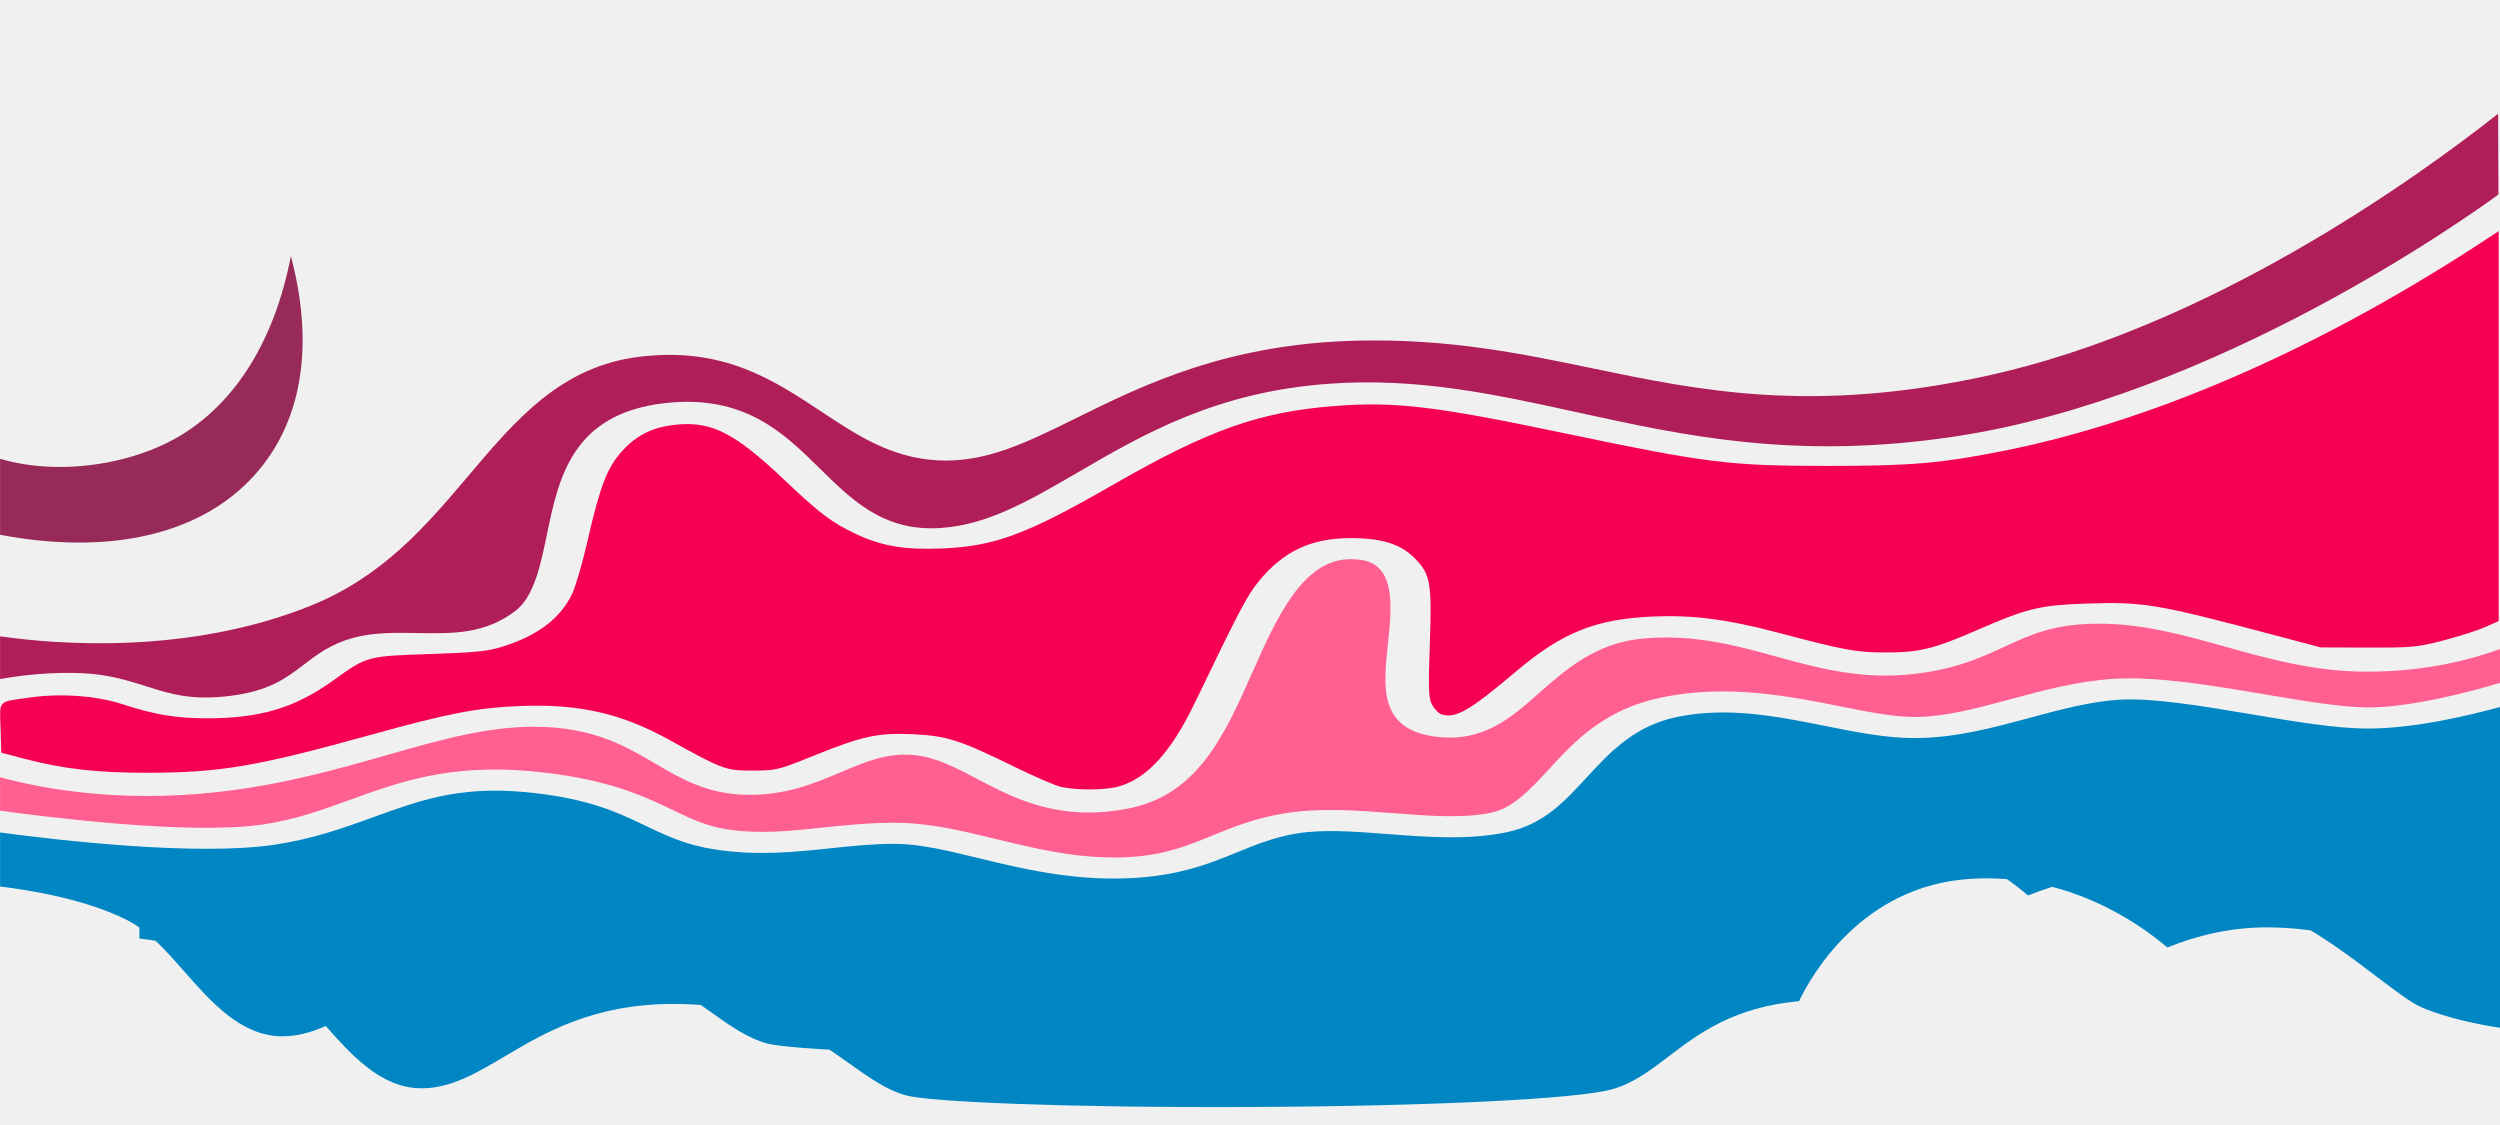
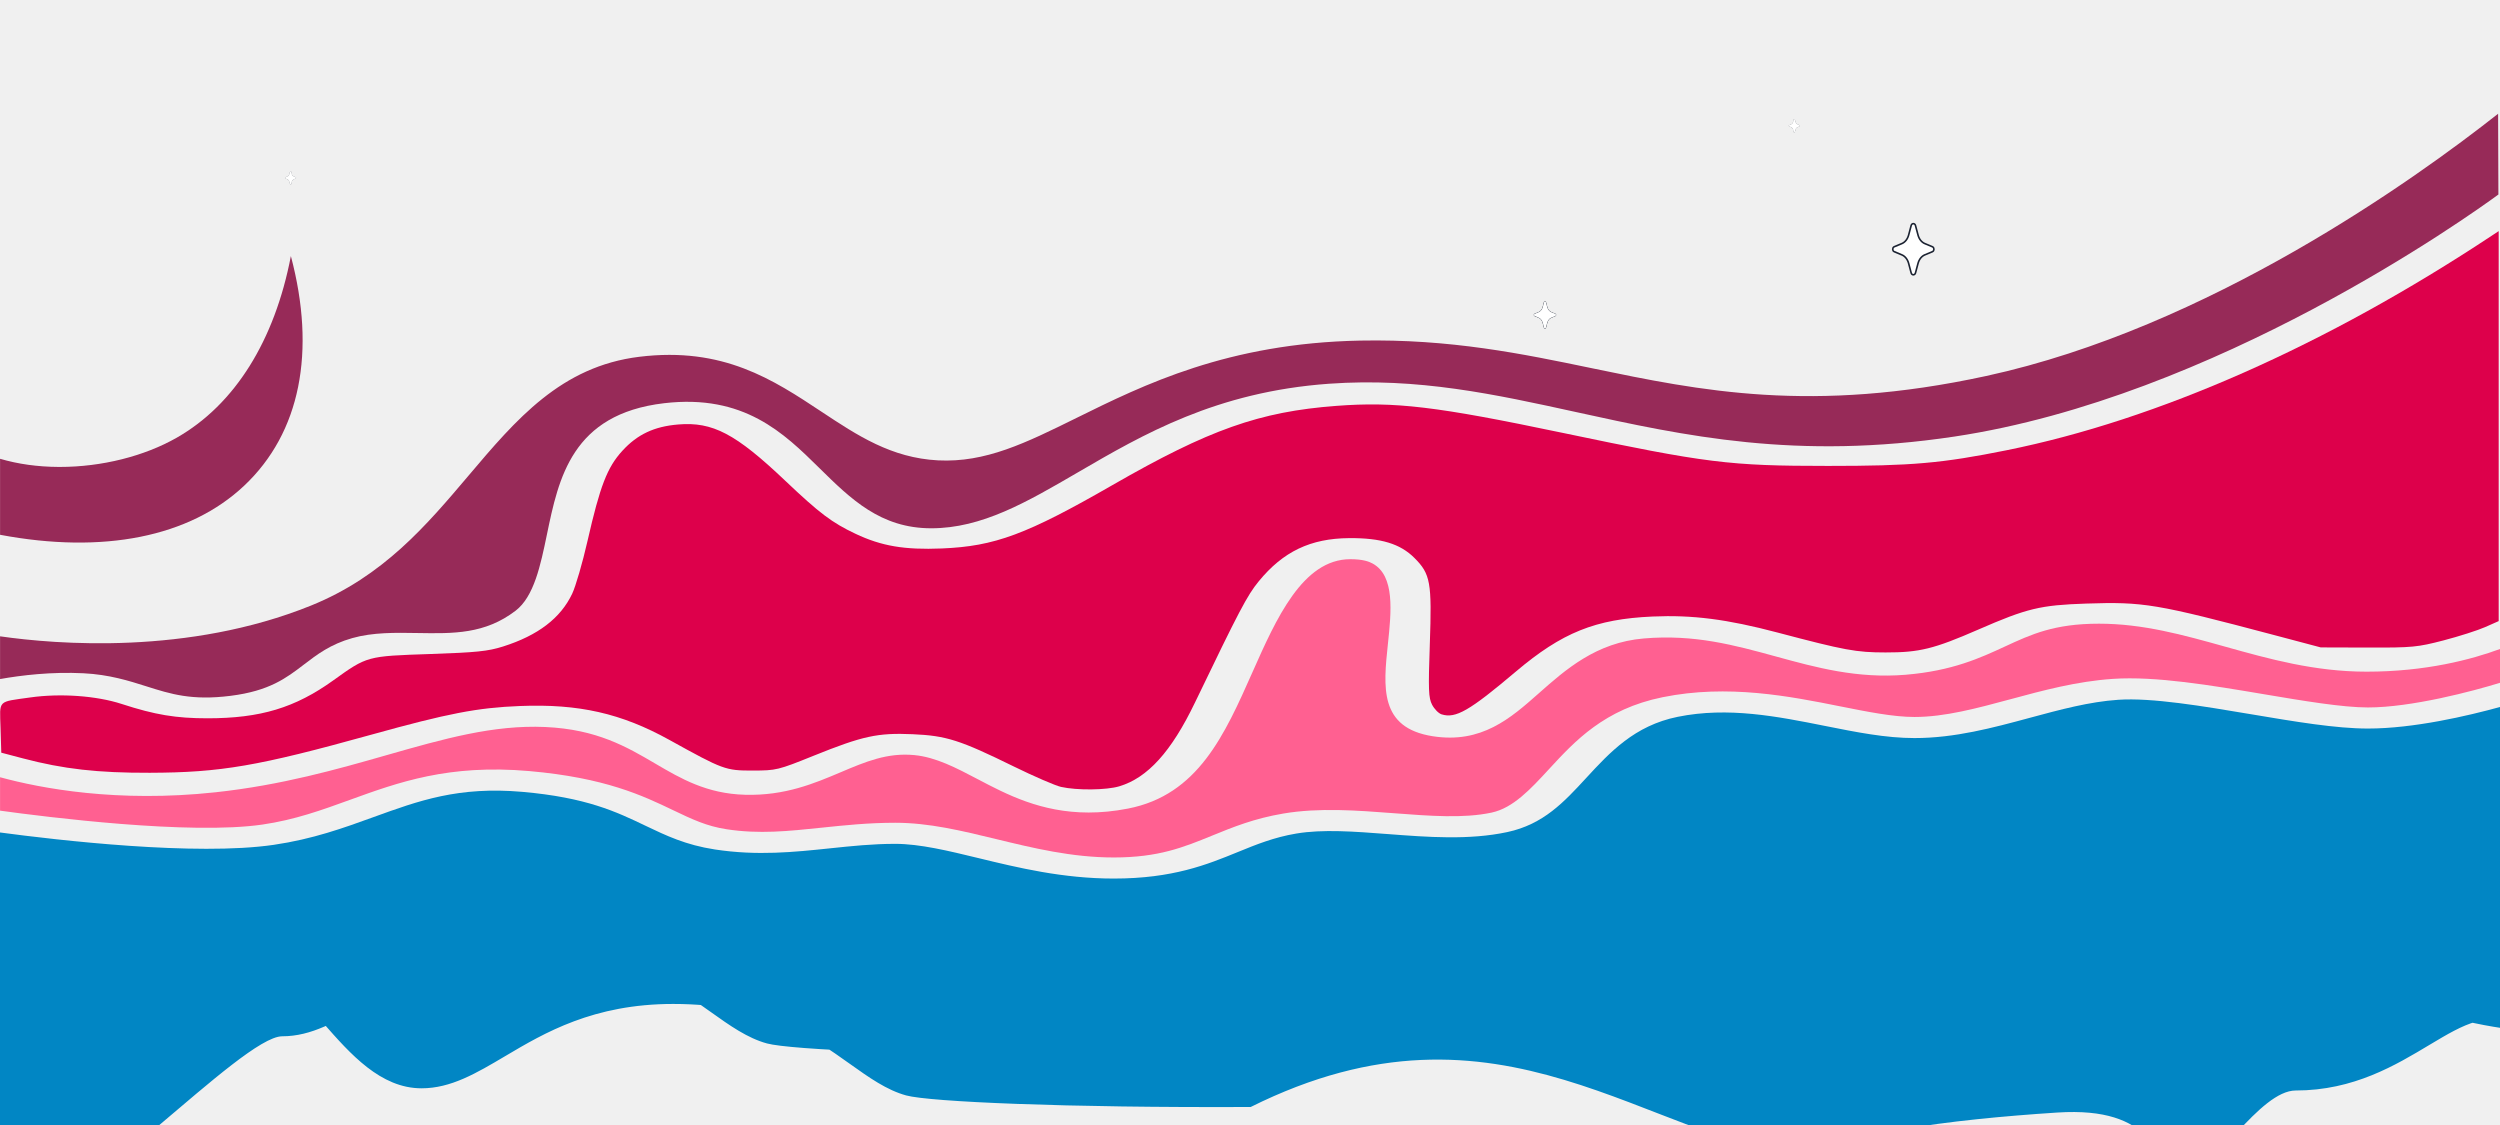
<svg xmlns="http://www.w3.org/2000/svg" version="1.1" id="Layer_1" x="0px" y="0px" viewBox="0 0 1600 720" enable-background="new 0 0 1600 720" xml:space="preserve">
  <defs id="defs1" />
  <g id="g1" transform="matrix(3.275947,0,0,1.686832,0.04046365,72.79539)" style="display:inline;fill:#ffb196;fill-opacity:1">
    <g id="g11" style="fill:#ffb196;fill-opacity:1">
      <path d="m 51.274,269.687 c 6.335,-1.801 11.545,-5.472 17.061,-9.357 9.492,-6.687 19.306,-13.598 35.014,-10.938 14.891,2.525 22.244,9.361 28.152,14.854 3.649,3.392 6.531,6.071 10.441,7.229 6.37,1.888 12.021,0.734 18.563,-0.6 4.501,-0.917 9.154,-1.866 14.389,-1.866 6.569,0 12.948,3.008 19.701,6.192 7.272,3.43 14.793,6.977 22.993,6.977 8.747,0 13.6,-3.848 19.219,-8.303 4.027,-3.192 8.19,-6.493 13.917,-8.37 6.982,-2.289 14.396,-1.184 21.564,-0.119 7.03,1.045 13.669,2.034 19.11,-0.235 4.215,-1.757 7.608,-8.906 11.201,-16.476 5.075,-10.691 10.827,-22.811 22.199,-27.299 12.772,-5.042 24.903,-0.336 34.65,3.446 5.37,2.084 10.443,4.052 14.558,4.052 5.918,0 12.17,-3.28 18.789,-6.753 6.354,-3.334 12.922,-6.78 19.982,-7.703 8.374,-1.097 19.16,2.438 29.596,5.854 7.496,2.454 15.248,4.991 20.224,4.991 8.488,0 20.457,-6.145 25.851,-9.386 l -0.025,-12.817 c -5.586,4.013 -14.517,8.623 -26.088,8.623 -10.157,0 -19.022,-4.814 -27.596,-9.471 -8.271,-4.492 -16.084,-8.735 -24.692,-8.735 -8.728,0 -13.199,4.018 -18.377,8.67 -4.818,4.329 -10.279,9.236 -19.397,10.707 -9.458,1.521 -17.485,-2.749 -25.248,-6.885 -8.229,-4.383 -16.006,-8.522 -25.914,-6.884 -9.284,1.534 -15.246,11.777 -20.506,20.815 -5.493,9.439 -11.177,19.197 -20.741,16.27 -10.461,-3.205 -9.618,-18.678 -8.727,-35.06 0.659,-12.101 1.406,-25.815 -2.998,-30.466 -0.664,-0.702 -1.838,-1.635 -4.348,-1.635 -9.319,0 -14.509,22.706 -19.087,42.739 -5.487,24.009 -10.67,46.687 -24.329,51.873 -2.754,1.046 -5.315,1.501 -7.705,1.501 -9.29,10e-4 -16.014,-6.87 -21.644,-12.622 -4.213,-4.304 -8.192,-8.369 -12.395,-9.163 -5.286,-0.993 -9.519,2.484 -14.42,6.519 -5.089,4.188 -10.868,8.95 -18.652,8.532 -7.514,-0.389 -12.593,-6.176 -17.505,-11.773 -5.633,-6.419 -11.459,-13.057 -21.525,-13.937 -10.162,-0.881 -19.838,4.475 -31.033,10.687 -9.611,5.333 -20.507,11.377 -33.424,14.082 -19.15,4.007 -34.057,-1.461 -42.073,-5.714 v 12.679 c 9.018,2.419 37.114,9.302 51.275,5.275 z" id="path1" style="display:inline;fill:#ff6091;fill-opacity:1" />
      <path d="m 40.435,249.616 c 11.732,-2.457 21.62,-7.942 31.182,-13.248 11.827,-6.563 22.993,-12.776 35.611,-11.659 13.265,1.159 20.792,9.736 26.841,16.629 4.166,4.747 7.765,8.847 11.906,9.062 4.697,0.212 8.613,-2.985 13.154,-6.721 5.636,-4.639 12.029,-9.89 20.988,-8.203 6.675,1.261 11.734,6.43 16.627,11.429 7.606,7.771 12.802,12.267 20.792,9.238 9.655,-3.666 14.816,-26.251 19.37,-46.178 5.754,-25.176 11.188,-48.956 26.886,-48.956 4.142,0 7.559,1.391 10.156,4.134 6.771,7.149 5.961,22.021 5.178,36.401 -0.588,10.806 -1.395,25.604 3.082,26.977 3.245,1.001 6.661,-4.359 11.483,-12.646 5.844,-10.041 13.116,-22.536 26.115,-24.684 12.595,-2.078 22.358,3.123 30.979,7.716 7.197,3.834 13.412,7.153 20.214,6.047 6.795,-1.096 10.748,-4.647 15.324,-8.759 5.592,-5.024 11.931,-10.72 23.724,-10.72 10.641,0 19.726,4.934 28.511,9.705 8.05,4.372 15.652,8.501 23.777,8.501 14.121,0 23.705,-8.677 26.068,-11.057 L 488.114,44.2 c -16.491,21.823 -58.844,72.735 -104.012,85.95 -33.656,9.849 -57.873,-0.462 -79.235,-9.559 -15.544,-6.619 -28.966,-12.338 -44.128,-10.229 -19.117,2.659 -32.401,17.686 -44.122,30.942 -10.9,12.331 -21.197,23.978 -34.698,23.978 -14.748,0 -22.3,-14.44 -28.963,-27.181 -7.374,-14.1 -12.495,-22.517 -21.444,-20.473 -12.446,2.835 -14.718,24.12 -16.722,42.9 -1.4,13.122 -2.723,25.516 -7.446,32.513 -8.479,12.558 -18.655,12.221 -26.085,11.975 -3.483,-0.113 -6.488,-0.215 -8.583,0.935 -2.582,1.417 -4.472,4.224 -6.658,7.475 -3.779,5.616 -8.482,12.605 -19.107,15.2 -2.462,0.602 -4.699,0.857 -6.75,0.857 -6.956,0 -11.754,-2.954 -15.789,-5.438 -3.032,-1.868 -5.651,-3.481 -8.833,-3.794 -6.37,-0.619 -12.47,1.497 -15.537,2.81 v 19.368 c 4.647,3.056 19.846,11.5 40.433,7.187 z" id="path2" style="display:none;fill:#ffb196;fill-opacity:1" />
-       <path d="m 35.979,325.395 c 5.219,11.545 11.134,24.629 19.146,24.629 5.73,0 10.66,-5.671 16.367,-12.236 7.657,-8.809 17.187,-19.771 32.797,-19.771 18.084,0 27.214,12.631 34.549,22.779 3.692,5.108 7.181,9.933 10.984,11.941 4.551,2.402 30.956,4.703 67.286,4.377 35.336,-0.312 63.701,-3.008 70.583,-6.708 4.147,-2.231 7.546,-7.256 11.143,-12.575 5.682,-8.404 12.599,-18.62 25.396,-20.867 2.505,-10.123 12.372,-43.741 33.414,-46.398 19.092,-2.408 33.117,16.997 38.554,26.039 5.875,-4.646 12.372,-7.642 19.374,-7.642 22.729,0 38.466,23.255 48.879,38.643 3.399,5.023 6.61,9.768 8.67,11.469 5.153,4.257 11.541,6.639 15.586,7.824 l -0.238,-121.851 c -6.367,3.407 -16.935,8.215 -25.868,8.215 -6.251,0 -14.247,-2.617 -22.712,-5.388 -9.59,-3.139 -19.507,-6.384 -26.07,-5.525 -5.645,0.738 -11.308,3.71 -17.303,6.855 -7.186,3.771 -14.617,7.669 -22.506,7.669 -5.611,0 -11.363,-2.231 -17.451,-4.594 -9.321,-3.616 -18.958,-7.355 -28.819,-3.463 -8.436,3.33 -13.252,13.476 -17.909,23.288 -4.27,8.995 -8.303,17.492 -15.351,20.43 -7.499,3.124 -15.564,1.925 -23.365,0.764 -6.538,-0.972 -12.713,-1.892 -17.896,-0.192 -4.368,1.432 -7.803,4.154 -11.438,7.037 -5.933,4.703 -12.655,10.034 -24.189,10.034 -9.992,0 -18.712,-4.112 -26.405,-7.74 -5.92,-2.792 -11.511,-5.429 -16.289,-5.429 -4.427,0 -8.489,0.828 -12.791,1.705 -6.954,1.418 -14.146,2.886 -22.433,0.433 -5.71,-1.691 -9.551,-5.262 -13.617,-9.041 -5.659,-5.262 -11.511,-10.701 -24.043,-12.827 -12.453,-2.108 -20.154,3.312 -29.068,9.592 -5.819,4.1 -11.837,8.339 -19.48,10.513 -15.206,4.324 -42.189,-1.76 -53.462,-4.688 v 20.499 c 5.528,1.287 16.568,4.698 24.711,12.629 4.318,4.206 7.691,11.67 11.264,19.571 z m 27.216,19.735 c 5.219,11.545 11.134,24.629 19.146,24.629 5.73,0 10.66,-5.671 16.367,-12.236 7.657,-8.809 17.187,-19.771 32.797,-19.771 18.084,0 27.214,12.631 34.549,22.779 3.692,5.108 7.181,9.933 10.984,11.941 4.551,2.402 30.956,4.703 67.286,4.377 35.336,-0.312 63.701,-3.008 70.583,-6.708 4.147,-2.231 7.546,-7.256 11.143,-12.575 5.682,-8.404 12.599,-18.62 25.396,-20.867 2.505,-10.123 12.372,-43.741 33.414,-46.398 19.092,-2.408 33.117,16.997 38.554,26.039 5.875,-4.646 12.372,-7.642 19.374,-7.642 22.729,0 38.466,23.255 48.879,38.643 3.399,5.023 6.61,9.768 8.67,11.469 5.153,4.257 11.541,6.639 15.586,7.824 l -0.238,-121.851 c -6.367,3.407 -16.935,8.215 -25.868,8.215 -6.251,0 -14.247,-2.617 -22.712,-5.388 -9.59,-3.139 -19.507,-6.384 -26.07,-5.525 -5.645,0.738 -11.308,3.71 -17.303,6.855 -7.186,3.771 -14.617,7.669 -22.506,7.669 -5.611,0 -11.363,-2.231 -17.451,-4.594 -9.321,-3.616 -18.958,-7.355 -28.819,-3.463 -8.436,3.33 -13.252,13.476 -17.909,23.288 -4.27,8.995 -8.303,17.492 -15.351,20.43 -7.499,3.124 -15.564,1.925 -23.365,0.764 -6.538,-0.972 -12.713,-1.892 -17.896,-0.192 -4.368,1.432 -7.803,4.154 -11.438,7.037 -5.933,4.703 -12.655,10.034 -24.189,10.034 -9.992,0 -18.712,-4.112 -26.405,-7.74 -5.92,-2.792 -11.511,-5.429 -16.289,-5.429 -4.427,0 -8.489,0.828 -12.791,1.705 -6.954,1.418 -14.146,2.886 -22.433,0.433 -5.71,-1.691 -9.551,-5.262 -13.617,-9.041 -5.659,-5.262 -11.511,-10.701 -24.043,-12.827 -12.453,-2.108 -20.154,3.312 -29.068,9.592 -5.819,4.1 -11.837,8.339 -19.48,10.513 -15.206,4.324 -42.189,-1.76 -53.462,-4.688 v 20.499 c 5.528,1.287 16.568,4.698 24.711,12.629 4.318,4.206 7.691,11.67 11.264,19.571 z" id="path3" style="fill:#0186c4;fill-opacity:1" />
-       <path d="m 16.319,212.29 c 5.021,0.493 8.859,2.856 12.246,4.942 4.764,2.935 8.878,5.472 16.445,3.622 7.615,-1.86 10.896,-6.734 14.368,-11.896 2.537,-3.771 5.161,-7.67 9.448,-10.021 4.015,-2.204 8.428,-2.059 12.695,-1.916 7.08,0.23 13.187,0.437 19.189,-8.456 3.611,-5.348 4.888,-17.313 6.122,-28.886 2.288,-21.442 4.882,-45.746 22.899,-49.852 15.605,-3.55 23.418,11.385 30.311,24.565 6.156,11.771 11.971,22.889 21.874,22.889 9.896,0 18.612,-9.859 28.705,-21.276 12.639,-14.297 26.964,-30.501 49.014,-33.567 17.36,-2.413 32.418,4.002 48.364,10.793 21.109,8.99 42.939,18.285 73.854,9.241 50.845,-14.876 100.26,-83.332 106.232,-91.824 L 488.027,0 c -16.216,24.826 -56.623,81.188 -99.998,99.494 -34.094,14.386 -55.919,5.58 -77.026,-2.937 -13.6,-5.487 -27.66,-11.154 -45.278,-10.491 -25.849,0.983 -42.261,16.722 -55.448,29.368 -9.918,9.511 -17.766,17.008 -27.042,16.077 -9.119,-0.927 -15.738,-9.439 -22.746,-18.452 -9.451,-12.156 -19.226,-24.73 -35.578,-20.853 -15.315,3.627 -24.098,23.778 -33.395,45.112 -8.192,18.799 -16.663,38.236 -30.809,49.317 C 36.759,205.396 11.072,201.347 0,198.271 v 16.213 c 4.15,-1.432 10.044,-2.814 16.319,-2.194 z" id="path4" style="display:inline;fill:#af1e59;fill-opacity:1" />
+       <path d="M 8.882,409.224 C 14.101,420.769 47.113,350.024 55.125,350.024 c 5.73,0 10.66,-5.671 16.367,-12.236 7.657,-8.809 17.187,-19.771 32.797,-19.771 18.084,0 27.214,12.631 34.549,22.779 3.692,5.108 7.181,9.933 10.984,11.941 4.551,2.402 30.956,4.703 67.286,4.377 35.336,-0.312 63.701,-3.008 70.583,-6.708 4.147,-2.231 7.546,-7.256 11.143,-12.575 5.682,-8.404 12.599,-18.62 25.396,-20.867 2.505,-10.123 12.372,-43.741 33.414,-46.398 19.092,-2.408 33.117,16.997 38.554,26.039 5.875,-4.646 12.372,-7.642 19.374,-7.642 22.729,0 38.466,23.255 48.879,38.643 3.399,5.023 6.61,9.768 8.67,11.469 5.153,4.257 11.541,6.639 15.586,7.824 l -0.238,-121.851 c -6.367,3.407 -16.935,8.215 -25.868,8.215 -6.251,0 -14.247,-2.617 -22.712,-5.388 -9.59,-3.139 -19.507,-6.384 -26.07,-5.525 -5.645,0.738 -11.308,3.71 -17.303,6.855 -7.186,3.771 -14.617,7.669 -22.506,7.669 -5.611,0 -11.363,-2.231 -17.451,-4.594 -9.321,-3.616 -18.958,-7.355 -28.819,-3.463 -8.436,3.33 -13.252,13.476 -17.909,23.288 -4.27,8.995 -8.303,17.492 -15.351,20.43 -7.499,3.124 -15.564,1.925 -23.365,0.764 -6.538,-0.972 -12.713,-1.892 -17.896,-0.192 -4.368,1.432 -7.803,4.154 -11.438,7.037 -5.933,4.703 -12.655,10.034 -24.189,10.034 -9.992,0 -18.712,-4.112 -26.405,-7.74 -5.92,-2.792 -11.511,-5.429 -16.289,-5.429 -4.427,0 -8.489,0.828 -12.791,1.705 -6.954,1.418 -14.146,2.886 -22.433,0.433 -5.71,-1.691 -9.551,-5.262 -13.617,-9.041 -5.659,-5.262 -11.511,-10.701 -24.043,-12.827 -12.453,-2.108 -20.154,3.312 -29.068,9.592 -5.819,4.1 -11.837,8.339 -19.48,10.513 -15.206,4.324 -42.189,-1.76 -53.462,-4.688 l -7.174,22.004 c 5.528,1.287 -10.866,70.484 -2.723,78.415 4.318,4.206 15.202,28.209 18.775,36.11 z M 63.195,345.13 c 5.219,11.545 11.134,24.629 19.146,24.629 5.73,0 10.66,-5.671 16.367,-12.236 7.657,-8.809 17.187,-19.771 32.797,-19.771 18.084,0 27.214,12.631 34.549,22.779 3.692,5.108 7.181,9.933 10.984,11.941 4.551,2.402 30.956,4.703 67.286,4.377 49.086,-47.492 77.242,13.283 111.24,20.402 2.505,-10.123 25.275,-15.639 46.317,-18.296 19.092,-2.408 19.226,17.539 24.663,26.581 5.875,-4.646 14.944,-34.945 21.946,-34.945 22.729,0 32.764,-38.639 43.177,-23.251 3.399,5.023 6.61,9.768 8.67,11.469 5.153,4.257 11.541,6.639 15.586,7.824 l -0.238,-121.851 c -6.367,3.407 -16.935,8.215 -25.868,8.215 -6.251,0 -14.247,-2.617 -22.712,-5.388 -9.59,-3.139 -19.507,-6.384 -26.07,-5.525 -5.645,0.738 -11.308,3.71 -17.303,6.855 -7.186,3.771 -14.617,7.669 -22.506,7.669 -5.611,0 -11.363,-2.231 -17.451,-4.594 -9.321,-3.616 -18.958,-7.355 -28.819,-3.463 -8.436,3.33 -13.252,13.476 -17.909,23.288 -4.27,8.995 -8.303,17.492 -15.351,20.43 -7.499,3.124 -15.564,1.925 -23.365,0.764 -6.538,-0.972 -12.713,-1.892 -17.896,-0.192 -4.368,1.432 -7.803,4.154 -11.438,7.037 -5.933,4.703 -12.655,10.034 -24.189,10.034 -9.992,0 -18.712,-4.112 -26.405,-7.74 -5.92,-2.792 -11.511,-5.429 -16.289,-5.429 -4.427,0 -8.489,0.828 -12.791,1.705 -6.954,1.418 -14.146,2.886 -22.433,0.433 -5.71,-1.691 -9.551,-5.262 -13.617,-9.041 -5.659,-5.262 -11.511,-10.701 -24.043,-12.827 -12.453,-2.108 -20.154,3.312 -29.068,9.592 -5.819,4.1 -11.837,8.339 -19.48,10.513 -15.206,4.324 -42.189,-1.76 -53.462,-4.688 l 6.015,13.435 c 5.528,1.287 10.553,11.762 18.696,19.693 4.318,4.206 7.691,11.67 11.264,19.571 z" id="path3" style="fill:#0186c4;fill-opacity:1" />
+       <path d="m 16.319,212.29 c 5.021,0.493 8.859,2.856 12.246,4.942 4.764,2.935 8.878,5.472 16.445,3.622 7.615,-1.86 10.896,-6.734 14.368,-11.896 2.537,-3.771 5.161,-7.67 9.448,-10.021 4.015,-2.204 8.428,-2.059 12.695,-1.916 7.08,0.23 13.187,0.437 19.189,-8.456 3.611,-5.348 4.888,-17.313 6.122,-28.886 2.288,-21.442 4.882,-45.746 22.899,-49.852 15.605,-3.55 23.418,11.385 30.311,24.565 6.156,11.771 11.971,22.889 21.874,22.889 9.896,0 18.612,-9.859 28.705,-21.276 12.639,-14.297 26.964,-30.501 49.014,-33.567 17.36,-2.413 32.418,4.002 48.364,10.793 21.109,8.99 42.939,18.285 73.854,9.241 50.845,-14.876 100.26,-83.332 106.232,-91.824 L 488.027,0 c -16.216,24.826 -56.623,81.188 -99.998,99.494 -34.094,14.386 -55.919,5.58 -77.026,-2.937 -13.6,-5.487 -27.66,-11.154 -45.278,-10.491 -25.849,0.983 -42.261,16.722 -55.448,29.368 -9.918,9.511 -17.766,17.008 -27.042,16.077 -9.119,-0.927 -15.738,-9.439 -22.746,-18.452 -9.451,-12.156 -19.226,-24.73 -35.578,-20.853 -15.315,3.627 -24.098,23.778 -33.395,45.112 -8.192,18.799 -16.663,38.236 -30.809,49.317 C 36.759,205.396 11.072,201.347 0,198.271 v 16.213 c 4.15,-1.432 10.044,-2.814 16.319,-2.194 z" id="path4" style="display:inline;fill:#972a58;fill-opacity:1" />
      <path d="M 47.678,141.146 C 58.684,121.025 61.77,90.23 56.813,53.993 53.665,85.934 45.917,110.27 34.527,122.9 c -6.374,7.067 -14.691,11.105 -22.854,11.105 -0.077,0 -0.152,0 -0.229,-0.001 C 7.358,133.967 3.5,132.916 0,130.916 v 28.832 c 20.177,7.384 37.039,0.844 47.678,-18.602 z" id="path5" style="display:inline;fill:#972a58;fill-opacity:1" />
    </g>
    <path d="m 3.41,419.389 c -0.025,-0.315 -0.09,-0.515 -0.245,-0.72 -0.28,-0.37 -0.73,-0.575 -1.275,-0.575 -1.03,0 -1.67,0.735 -1.67,1.915 0,1.175 0.635,1.905 1.65,1.905 0.91,0 1.51,-0.525 1.555,-1.36 h -0.73 c -0.05,0.465 -0.34,0.73 -0.805,0.73 -0.58,0 -0.92,-0.47 -0.92,-1.265 0,-0.805 0.355,-1.285 0.945,-1.285 0.435,0 0.68,0.21 0.78,0.655 z m 0.515,-0.29 v 2.7 h 0.7 v -1.435 c 0,-0.41 0.205,-0.615 0.615,-0.615 0.075,0 0.125,0.005 0.22,0.02 v -0.71 c -0.04,-0.005 -0.055,-0.005 -0.085,-0.005 -0.32,0 -0.595,0.21 -0.75,0.575 v -0.53 z m 4.27,1.57 c 0.005,-0.06 0.005,-0.085 0.005,-0.12 0,-0.27 -0.04,-0.52 -0.105,-0.71 -0.18,-0.49 -0.615,-0.785 -1.16,-0.785 -0.775,0 -1.25,0.56 -1.25,1.465 0,0.865 0.47,1.395 1.235,1.395 0.605,0 1.095,-0.34 1.25,-0.875 h -0.69 c -0.085,0.215 -0.28,0.34 -0.535,0.34 -0.2,0 -0.36,-0.085 -0.46,-0.235 -0.065,-0.1 -0.09,-0.22 -0.1,-0.475 z m -1.8,-0.465 c 0.045,-0.415 0.22,-0.615 0.53,-0.615 0.32,0 0.51,0.215 0.545,0.615 z m 4.605,1.51 c -0.12,-0.115 -0.16,-0.195 -0.16,-0.33 v -1.5 c 0,-0.55 -0.375,-0.83 -1.105,-0.83 -0.73,0 -1.11,0.31 -1.155,0.935 h 0.675 c 0.035,-0.28 0.15,-0.37 0.495,-0.37 0.27,0 0.405,0.09 0.405,0.27 0,0.09 -0.045,0.165 -0.12,0.21 -0.095,0.05 -0.095,0.05 -0.44,0.105 l -0.28,0.05 c -0.535,0.09 -0.795,0.365 -0.795,0.85 0,0.485 0.325,0.81 0.82,0.81 0.3,0 0.57,-0.125 0.82,-0.385 0,0.14 0.015,0.19 0.08,0.27 h 0.76 z m -0.845,-1 c 0,0.405 -0.2,0.635 -0.555,0.635 -0.235,0 -0.38,-0.125 -0.38,-0.325 0,-0.21 0.11,-0.31 0.4,-0.37 l 0.24,-0.045 c 0.185,-0.035 0.215,-0.045 0.295,-0.085 z m 2.495,-1.56 h -0.39 v -0.725 h -0.7 v 0.725 h -0.345 v 0.465 h 0.345 v 1.66 c 0,0.425 0.225,0.635 0.685,0.635 0.16,0 0.275,-0.015 0.405,-0.055 v -0.49 c -0.07,0.01 -0.105,0.015 -0.16,0.015 -0.185,0 -0.23,-0.055 -0.23,-0.295 v -1.47 h 0.39 z m 2.76,1.515 c 0.005,-0.06 0.005,-0.085 0.005,-0.12 0,-0.27 -0.04,-0.52 -0.105,-0.71 -0.18,-0.49 -0.615,-0.785 -1.16,-0.785 -0.775,0 -1.25,0.56 -1.25,1.465 0,0.865 0.47,1.395 1.235,1.395 0.605,0 1.095,-0.34 1.25,-0.875 h -0.69 c -0.085,0.215 -0.28,0.34 -0.535,0.34 -0.2,0 -0.36,-0.085 -0.46,-0.235 -0.065,-0.1 -0.09,-0.22 -0.1,-0.475 z m -1.8,-0.465 c 0.045,-0.415 0.22,-0.615 0.53,-0.615 0.32,0 0.51,0.215 0.545,0.615 z m 3.985,1.595 h 0.7 v -3.645 h -0.7 v 1.295 c -0.175,-0.27 -0.405,-0.395 -0.745,-0.395 -0.645,0 -1.135,0.62 -1.135,1.435 0,0.365 0.11,0.735 0.29,0.995 0.185,0.265 0.515,0.43 0.845,0.43 0.34,0 0.57,-0.12 0.745,-0.39 z m -0.59,-2.16 c 0.355,0 0.59,0.34 0.59,0.86 0,0.49 -0.24,0.83 -0.59,0.83 -0.35,0 -0.59,-0.345 -0.59,-0.84 0,-0.505 0.24,-0.85 0.59,-0.85 z m 3.305,-1.485 v 3.645 h 0.7 v -0.275 c 0.17,0.265 0.405,0.39 0.745,0.39 0.645,0 1.135,-0.615 1.135,-1.43 0,-0.365 -0.11,-0.735 -0.29,-0.995 -0.185,-0.265 -0.515,-0.435 -0.845,-0.435 -0.34,0 -0.575,0.125 -0.745,0.395 v -1.295 z m 1.29,1.485 c 0.345,0 0.59,0.35 0.59,0.85 0,0.495 -0.24,0.84 -0.59,0.84 -0.355,0 -0.59,-0.335 -0.59,-0.855 0,-0.495 0.24,-0.835 0.59,-0.835 z m 3.335,-0.54 -0.56,1.965 -0.595,-1.965 h -0.77 l 1.005,2.81 c 0,0.28 -0.175,0.47 -0.435,0.47 -0.055,0 -0.1,-0.01 -0.185,-0.03 v 0.525 c 0.105,0.015 0.165,0.02 0.25,0.02 0.18,0 0.38,-0.035 0.505,-0.085 0.195,-0.08 0.28,-0.19 0.395,-0.515 l 1.11,-3.195 z m 4.705,1.965 0.24,0.735 h 0.77 l -1.26,-3.645 h -0.83 l -1.295,3.645 h 0.765 l 0.245,-0.735 z m -0.205,-0.625 h -0.95 l 0.475,-1.425 z m 1.61,-1.34 v 2.7 h 0.7 v -1.62 c 0,-0.335 0.18,-0.53 0.48,-0.53 0.235,0 0.38,0.135 0.38,0.35 v 1.8 h 0.7 v -1.62 c 0,-0.33 0.18,-0.53 0.48,-0.53 0.235,0 0.38,0.135 0.38,0.35 v 1.8 h 0.7 v -1.91 c 0,-0.525 -0.32,-0.835 -0.86,-0.835 -0.345,0 -0.58,0.12 -0.79,0.4 -0.13,-0.255 -0.4,-0.4 -0.735,-0.4 -0.31,0 -0.51,0.1 -0.74,0.38 v -0.335 z m 6.765,1.57 c 0.005,-0.06 0.005,-0.085 0.005,-0.12 0,-0.27 -0.04,-0.52 -0.105,-0.71 -0.18,-0.49 -0.615,-0.785 -1.16,-0.785 -0.775,0 -1.25,0.56 -1.25,1.465 0,0.865 0.47,1.395 1.235,1.395 0.605,0 1.095,-0.34 1.25,-0.875 h -0.69 c -0.085,0.215 -0.28,0.34 -0.535,0.34 -0.2,0 -0.36,-0.085 -0.46,-0.235 -0.065,-0.1 -0.09,-0.22 -0.1,-0.475 z m -1.8,-0.465 c 0.045,-0.415 0.22,-0.615 0.53,-0.615 0.32,0 0.51,0.215 0.545,0.615 z m 3.445,-1.05 h -0.39 v -0.725 h -0.7 v 0.725 h -0.345 v 0.465 h 0.345 v 1.66 c 0,0.425 0.225,0.635 0.685,0.635 0.16,0 0.275,-0.015 0.405,-0.055 v -0.49 c -0.07,0.01 -0.105,0.015 -0.16,0.015 -0.185,0 -0.23,-0.055 -0.23,-0.295 v -1.47 h 0.39 z m 0.485,-1 v 3.645 h 0.7 v -1.62 c 0,-0.31 0.225,-0.53 0.54,-0.53 0.155,0 0.27,0.055 0.35,0.165 0.065,0.09 0.08,0.165 0.08,0.335 v 1.65 h 0.7 v -1.81 c 0,-0.335 -0.09,-0.575 -0.275,-0.73 -0.155,-0.13 -0.38,-0.205 -0.605,-0.205 -0.345,0 -0.595,0.135 -0.79,0.435 v -1.335 z m 4.57,0.945 -0.56,1.965 -0.595,-1.965 h -0.77 l 1.005,2.81 c 0,0.28 -0.175,0.47 -0.435,0.47 -0.055,0 -0.1,-0.01 -0.185,-0.03 v 0.525 c 0.105,0.015 0.165,0.02 0.25,0.02 0.18,0 0.38,-0.035 0.505,-0.085 0.195,-0.08 0.28,-0.19 0.395,-0.515 l 1.11,-3.195 z m 3.245,0.87 c -0.01,-0.57 -0.45,-0.915 -1.175,-0.915 -0.685,0 -1.11,0.345 -1.11,0.9 0,0.18 0.055,0.335 0.15,0.44 0.095,0.095 0.18,0.14 0.44,0.225 l 0.835,0.26 c 0.175,0.055 0.235,0.11 0.235,0.22 0,0.165 -0.195,0.265 -0.52,0.265 -0.185,0 -0.325,-0.03 -0.415,-0.095 -0.075,-0.055 -0.105,-0.11 -0.135,-0.255 h -0.685 c 0.02,0.595 0.455,0.9 1.275,0.9 0.375,0 0.66,-0.08 0.86,-0.24 0.2,-0.16 0.32,-0.41 0.32,-0.675 0,-0.35 -0.175,-0.575 -0.53,-0.68 l -0.885,-0.255 c -0.195,-0.06 -0.245,-0.1 -0.245,-0.21 0,-0.15 0.16,-0.25 0.405,-0.25 0.335,0 0.5,0.12 0.505,0.365 z m 1.755,-0.815 h -0.39 v -0.725 h -0.7 v 0.725 h -0.345 v 0.465 h 0.345 v 1.66 c 0,0.425 0.225,0.635 0.685,0.635 0.16,0 0.275,-0.015 0.405,-0.055 v -0.49 c -0.07,0.01 -0.105,0.015 -0.16,0.015 -0.185,0 -0.23,-0.055 -0.23,-0.295 v -1.47 h 0.39 z m 4.585,0.11 c -0.005,-0.755 -0.51,-1.17 -1.43,-1.17 -0.875,0 -1.38,0.41 -1.38,1.12 0,0.565 0.285,0.84 1.025,0.98 l 0.51,0.1 c 0.5,0.095 0.685,0.235 0.685,0.53 0,0.305 -0.28,0.49 -0.735,0.49 -0.51,0 -0.795,-0.215 -0.82,-0.605 h -0.73 c 0.045,0.78 0.58,1.205 1.51,1.205 0.94,0 1.495,-0.435 1.495,-1.18 0,-0.575 -0.29,-0.875 -0.965,-1.005 l -0.57,-0.11 c -0.535,-0.105 -0.69,-0.21 -0.69,-0.475 0,-0.275 0.24,-0.45 0.63,-0.45 0.475,0 0.74,0.2 0.765,0.57 z m 1.805,-0.11 h -0.39 v -0.725 h -0.7 v 0.725 h -0.345 v 0.465 h 0.345 v 1.66 c 0,0.425 0.225,0.635 0.685,0.635 0.16,0 0.275,-0.015 0.405,-0.055 v -0.49 c -0.07,0.01 -0.105,0.015 -0.16,0.015 -0.185,0 -0.23,-0.055 -0.23,-0.295 v -1.47 h 0.39 z m 2.855,2.645 v -2.7 h -0.7 v 1.69 c 0,0.32 -0.22,0.53 -0.565,0.53 -0.3,0 -0.45,-0.16 -0.45,-0.485 v -1.735 h -0.7 v 1.88 c 0,0.6 0.325,0.935 0.905,0.935 0.365,0 0.61,-0.13 0.81,-0.435 v 0.32 z m 2.375,0 h 0.7 v -3.645 h -0.7 v 1.295 c -0.175,-0.27 -0.405,-0.395 -0.745,-0.395 -0.645,0 -1.135,0.62 -1.135,1.435 0,0.365 0.11,0.735 0.29,0.995 0.185,0.265 0.515,0.43 0.845,0.43 0.34,0 0.57,-0.12 0.745,-0.39 z m -0.59,-2.16 c 0.355,0 0.59,0.34 0.59,0.86 0,0.49 -0.24,0.83 -0.59,0.83 -0.35,0 -0.59,-0.345 -0.59,-0.84 0,-0.505 0.24,-0.85 0.59,-0.85 z m 2.655,-0.54 h -0.7 v 2.7 h 0.7 z m 0,-0.945 h -0.7 v 0.625 h 0.7 z m 1.86,0.9 c -0.825,0 -1.33,0.545 -1.33,1.43 0,0.89 0.505,1.43 1.335,1.43 0.825,0 1.335,-0.54 1.335,-1.41 0,-0.915 -0.495,-1.45 -1.34,-1.45 z m 0.005,0.565 c 0.385,0 0.635,0.345 0.635,0.875 0,0.505 -0.26,0.855 -0.635,0.855 -0.38,0 -0.635,-0.345 -0.635,-0.865 0,-0.52 0.255,-0.865 0.635,-0.865 z" id="text11" style="font-weight:bold;font-size:5px;font-family:'Helvetica Neue', Helvetica, Arial-Unicode, Arial, Sans-serif" aria-label="Created by Amethyst Studio" />
    <path d="M 1.565,424.154 H 1.15 v -0.265 c 0,-0.14 0.06,-0.21 0.19,-0.21 0.065,0 0.13,0.005 0.2,0.015 v -0.525 c -0.15,-0.01 -0.295,-0.015 -0.4,-0.015 -0.465,0 -0.69,0.22 -0.69,0.675 v 0.325 H 0.07 v 0.465 h 0.38 v 2.18 h 0.7 v -2.18 h 0.415 z m 0.415,-0.055 v 2.7 h 0.7 v -1.435 c 0,-0.41 0.205,-0.615 0.615,-0.615 0.075,0 0.125,0.005 0.22,0.02 v -0.71 c -0.04,-0.005 -0.055,-0.005 -0.085,-0.005 -0.32,0 -0.595,0.21 -0.75,0.575 v -0.53 z m 3.13,-0.045 c -0.825,0 -1.33,0.545 -1.33,1.43 0,0.89 0.505,1.43 1.335,1.43 0.825,0 1.335,-0.54 1.335,-1.41 0,-0.915 -0.495,-1.45 -1.34,-1.45 z m 0.005,0.565 c 0.385,0 0.635,0.345 0.635,0.875 0,0.505 -0.26,0.855 -0.635,0.855 -0.38,0 -0.635,-0.345 -0.635,-0.865 0,-0.52 0.255,-0.865 0.635,-0.865 z m 1.845,-0.52 v 2.7 h 0.7 v -1.62 c 0,-0.335 0.18,-0.53 0.48,-0.53 0.235,0 0.38,0.135 0.38,0.35 v 1.8 h 0.7 v -1.62 c 0,-0.33 0.18,-0.53 0.48,-0.53 0.235,0 0.38,0.135 0.38,0.35 v 1.8 h 0.7 v -1.91 c 0,-0.525 -0.32,-0.835 -0.86,-0.835 -0.345,0 -0.58,0.12 -0.79,0.4 -0.13,-0.255 -0.4,-0.4 -0.735,-0.4 -0.31,0 -0.51,0.1 -0.74,0.38 v -0.335 z m 7.04,0.055 h -0.39 v -0.725 h -0.7 v 0.725 h -0.345 v 0.465 h 0.345 v 1.66 c 0,0.425 0.225,0.635 0.685,0.635 0.16,0 0.275,-0.015 0.405,-0.055 v -0.49 c -0.07,0.01 -0.105,0.015 -0.16,0.015 -0.185,0 -0.23,-0.055 -0.23,-0.295 v -1.47 h 0.39 z m 0.485,-1 v 3.645 h 0.7 v -1.62 c 0,-0.31 0.225,-0.53 0.54,-0.53 0.155,0 0.27,0.055 0.35,0.165 0.065,0.09 0.08,0.165 0.08,0.335 v 1.65 h 0.7 v -1.81 c 0,-0.335 -0.09,-0.575 -0.275,-0.73 -0.155,-0.13 -0.38,-0.205 -0.605,-0.205 -0.345,0 -0.595,0.135 -0.79,0.435 v -1.335 z m 5.34,2.515 c 0.005,-0.06 0.005,-0.085 0.005,-0.12 0,-0.27 -0.04,-0.52 -0.105,-0.71 -0.18,-0.49 -0.615,-0.785 -1.16,-0.785 -0.775,0 -1.25,0.56 -1.25,1.465 0,0.865 0.47,1.395 1.235,1.395 0.605,0 1.095,-0.34 1.25,-0.875 h -0.69 c -0.085,0.215 -0.28,0.34 -0.535,0.34 -0.2,0 -0.36,-0.085 -0.46,-0.235 -0.065,-0.1 -0.09,-0.22 -0.1,-0.475 z m -1.8,-0.465 c 0.045,-0.415 0.22,-0.615 0.53,-0.615 0.32,0 0.51,0.215 0.545,0.615 z m 5.905,1.595 h 0.75 v -3.645 h -0.75 v 2.48 l -1.445,-2.48 h -0.77 v 3.645 h 0.75 v -2.52 z m 2.595,-2.745 c -0.825,0 -1.33,0.545 -1.33,1.43 0,0.89 0.505,1.43 1.335,1.43 0.825,0 1.335,-0.54 1.335,-1.41 0,-0.915 -0.495,-1.45 -1.34,-1.45 z m 0.005,0.565 c 0.385,0 0.635,0.345 0.635,0.875 0,0.505 -0.26,0.855 -0.635,0.855 -0.38,0 -0.635,-0.345 -0.635,-0.865 0,-0.52 0.255,-0.865 0.635,-0.865 z m 4.25,2.18 v -2.7 h -0.7 v 1.69 c 0,0.32 -0.22,0.53 -0.565,0.53 -0.3,0 -0.45,-0.16 -0.45,-0.485 v -1.735 h -0.7 v 1.88 c 0,0.6 0.325,0.935 0.905,0.935 0.365,0 0.61,-0.13 0.81,-0.435 v 0.32 z m 0.665,-2.7 v 2.7 h 0.7 v -1.62 c 0,-0.32 0.22,-0.53 0.565,-0.53 0.3,0 0.45,0.165 0.45,0.485 v 1.665 h 0.7 v -1.81 c 0,-0.6 -0.325,-0.935 -0.905,-0.935 -0.365,0 -0.61,0.13 -0.81,0.435 v -0.39 z m 5.26,1.4 h 0.935 c 0.67,0 1.1,-0.475 1.1,-1.215 0,-0.73 -0.415,-1.13 -1.175,-1.13 h -1.61 v 3.645 h 0.75 z m 0,-0.625 v -1.095 h 0.7 c 0.4,0 0.585,0.175 0.585,0.545 0,0.375 -0.185,0.55 -0.585,0.55 z m 2.52,-0.775 v 2.7 h 0.7 v -1.435 c 0,-0.41 0.205,-0.615 0.615,-0.615 0.075,0 0.125,0.005 0.22,0.02 v -0.71 c -0.04,-0.005 -0.055,-0.005 -0.085,-0.005 -0.32,0 -0.595,0.21 -0.75,0.575 v -0.53 z m 3.13,-0.045 c -0.825,0 -1.33,0.545 -1.33,1.43 0,0.89 0.505,1.43 1.335,1.43 0.825,0 1.335,-0.54 1.335,-1.41 0,-0.915 -0.495,-1.45 -1.34,-1.45 z m 0.005,0.565 c 0.385,0 0.635,0.345 0.635,0.875 0,0.505 -0.26,0.855 -0.635,0.855 -0.38,0 -0.635,-0.345 -0.635,-0.865 0,-0.52 0.255,-0.865 0.635,-0.865 z m 2.565,-0.52 h -0.7 v 3.015 c 0,0.155 -0.055,0.21 -0.205,0.21 -0.045,0 -0.08,-0.005 -0.125,-0.02 v 0.56 c 0.135,0.015 0.305,0.025 0.415,0.025 0.435,0 0.615,-0.18 0.615,-0.62 z m 0,-0.945 h -0.7 v 0.625 h 0.7 z m 2.96,2.515 c 0.005,-0.06 0.005,-0.085 0.005,-0.12 0,-0.27 -0.04,-0.52 -0.105,-0.71 -0.18,-0.49 -0.615,-0.785 -1.16,-0.785 -0.775,0 -1.25,0.56 -1.25,1.465 0,0.865 0.47,1.395 1.235,1.395 0.605,0 1.095,-0.34 1.25,-0.875 h -0.69 c -0.085,0.215 -0.28,0.34 -0.535,0.34 -0.2,0 -0.36,-0.085 -0.46,-0.235 -0.065,-0.1 -0.09,-0.22 -0.1,-0.475 z m -1.8,-0.465 c 0.045,-0.415 0.22,-0.615 0.53,-0.615 0.32,0 0.51,0.215 0.545,0.615 z m 4.57,-0.095 c -0.05,-0.66 -0.485,-1.055 -1.165,-1.055 -0.81,0 -1.275,0.53 -1.275,1.45 0,0.89 0.465,1.41 1.265,1.41 0.655,0 1.11,-0.405 1.175,-1.05 h -0.67 c -0.085,0.35 -0.225,0.485 -0.505,0.485 -0.355,0 -0.565,-0.315 -0.565,-0.845 0,-0.26 0.05,-0.495 0.135,-0.655 0.08,-0.15 0.235,-0.23 0.435,-0.23 0.285,0 0.42,0.135 0.5,0.49 z m 1.68,-0.955 h -0.39 v -0.725 h -0.7 v 0.725 h -0.345 v 0.465 h 0.345 v 1.66 c 0,0.425 0.225,0.635 0.685,0.635 0.16,0 0.275,-0.015 0.405,-0.055 v -0.49 c -0.07,0.01 -0.105,0.015 -0.16,0.015 -0.185,0 -0.23,-0.055 -0.23,-0.295 v -1.47 h 0.39 z" id="text12" style="font-weight:bold;font-size:5px;font-family:'Helvetica Neue', Helvetica, Arial-Unicode, Arial, Sans-serif" aria-label="from the Noun Project" />
  </g>
  <polygon fill="#ffb196" points="1521.588,522.049 1512.613,522.049 1512.613,516.821 1492.613,516.821 1492.613,511.995 1464.613,511.995 1464.613,521.245 1455.588,521.245 1455.588,518.544 1342.057,518.544 1342.057,522.164 1293.588,522.164 1293.588,517.338 1235.588,517.338 1235.588,519.751 1141.588,519.751 1141.588,514.523 1061.588,514.523 1061.588,518.142 1001.588,518.142 1001.588,520.957 971.588,520.957 971.588,516.131 944.588,516.131 944.588,523.37 891.613,523.37 891.613,520.153 842.613,520.153 842.613,513.027 774.613,513.027 774.613,516.131 743.588,516.131 743.588,520.498 701.588,520.498 701.588,514.45 629.966,514.45 629.966,521.647 588.613,521.647 588.613,524.665 535.588,524.665 535.588,519.349 516.991,519.349 516.991,515.213 426.613,515.213 426.613,522.854 332.613,522.854 332.613,514.81 278.613,514.81 278.613,510.789 236.613,510.789 236.613,515.213 208.613,515.213 208.613,509.985 130.613,509.985 130.613,518.028 90.613,518.028 90.613,512.398 -0.001,512.398 -0.001,720 1599.999,720 1599.999,512.8 1576.613,512.8 1576.613,516.821 1534.613,516.821 1534.613,519.618 1521.588,519.618 " id="polygon1" style="display:none" />
-   <path style="display:inline;fill:#f50053;fill-opacity:1;stroke:none;stroke-width:65.539;stroke-linecap:square;stroke-dasharray:none;paint-order:fill markers stroke" d="m 679.063,503.625 c -3.653,-0.823 -17.293,-6.725 -30.312,-13.115 -34.448,-16.91 -43.094,-19.668 -64.633,-20.615 -22.415,-0.985 -31.944,1.089 -63.498,13.82 -22.679,9.151 -23.784,9.419 -38.907,9.443 -17.341,0.028 -18.826,-0.518 -53.251,-19.584 -30.78,-17.047 -57.989,-23.227 -95.665,-21.726 -27.33,1.088 -46.005,4.694 -95.442,18.427 -72.233,20.065 -96.073,24.159 -141.505,24.302 -33.342,0.104 -55.262,-2.38 -81.105,-9.191 L 0.819,481.713 0.352,465.867 C -0.186,447.628 -1.897,449.38 19.409,446.361 c 19.289,-2.732 42.276,-1.095 58.418,4.16 21.427,6.976 34.785,9.204 55.107,9.191 33.757,-0.021 55.907,-6.705 80.33,-24.242 21.744,-15.613 21.478,-15.541 62,-16.899 29.65,-0.994 37.043,-1.756 46.697,-4.814 22.376,-7.088 36.838,-18.137 44.251,-33.807 2.238,-4.731 6.643,-19.899 9.789,-33.706 8.039,-35.285 12.616,-47.131 22.313,-57.74 9.579,-10.48 20.321,-15.546 35.703,-16.836 22.081,-1.851 36.778,5.865 68.485,35.957 22.046,20.923 29.877,26.835 45.047,34.009 16.644,7.871 31.335,10.369 55.207,9.387 33.891,-1.394 54.223,-8.944 109.164,-40.533 61.863,-35.57 94.203,-47.019 143.28,-50.726 37.64,-2.843 63.87,0.281 144.732,17.238 92.624,19.424 106.631,21.17 169.943,21.188 53.588,0.015 72.866,-1.675 114.264,-10.013 96.615,-19.46 204.719,-67.257 310.512,-137.288 l 4.506,-2.983 v 124.803 124.803 l -8.667,3.833 c -4.767,2.108 -16.748,5.938 -26.625,8.512 -16.72,4.356 -20.049,4.672 -48.27,4.585 l -30.312,-0.094 -29.493,-7.818 c -76.049,-20.159 -83.831,-21.464 -120.633,-20.238 -29.367,0.979 -37.797,3.009 -68.998,16.617 -28.481,12.422 -37.676,14.69 -59.418,14.661 -18.871,-0.026 -25.893,-1.32 -69.166,-12.751 -32.299,-8.532 -54.443,-11.368 -79.936,-10.239 -36.6,1.621 -57.919,10.219 -87.61,35.333 -29.601,25.037 -38.442,30.118 -47.44,27.262 -1.891,-0.6 -4.617,-3.372 -6.059,-6.16 -2.274,-4.398 -2.465,-9.537 -1.443,-38.834 1.378,-39.489 0.432,-44.794 -9.814,-55.056 -9.116,-9.13 -21.384,-12.864 -41.795,-12.721 -24.708,0.172 -42.284,8.569 -57.906,27.665 -7.359,8.996 -12.322,18.433 -40.853,77.693 -15.067,31.295 -30.177,48.003 -48.356,53.474 -8.26,2.486 -27.113,2.682 -37.301,0.387 z" id="path12" />
+   <path style="display:inline;fill:#dd004b;fill-opacity:1;stroke:none;stroke-width:65.539;stroke-linecap:square;stroke-dasharray:none;paint-order:fill markers stroke" d="m 679.063,503.625 c -3.653,-0.823 -17.293,-6.725 -30.312,-13.115 -34.448,-16.91 -43.094,-19.668 -64.633,-20.615 -22.415,-0.985 -31.944,1.089 -63.498,13.82 -22.679,9.151 -23.784,9.419 -38.907,9.443 -17.341,0.028 -18.826,-0.518 -53.251,-19.584 -30.78,-17.047 -57.989,-23.227 -95.665,-21.726 -27.33,1.088 -46.005,4.694 -95.442,18.427 -72.233,20.065 -96.073,24.159 -141.505,24.302 -33.342,0.104 -55.262,-2.38 -81.105,-9.191 L 0.819,481.713 0.352,465.867 C -0.186,447.628 -1.897,449.38 19.409,446.361 c 19.289,-2.732 42.276,-1.095 58.418,4.16 21.427,6.976 34.785,9.204 55.107,9.191 33.757,-0.021 55.907,-6.705 80.33,-24.242 21.744,-15.613 21.478,-15.541 62,-16.899 29.65,-0.994 37.043,-1.756 46.697,-4.814 22.376,-7.088 36.838,-18.137 44.251,-33.807 2.238,-4.731 6.643,-19.899 9.789,-33.706 8.039,-35.285 12.616,-47.131 22.313,-57.74 9.579,-10.48 20.321,-15.546 35.703,-16.836 22.081,-1.851 36.778,5.865 68.485,35.957 22.046,20.923 29.877,26.835 45.047,34.009 16.644,7.871 31.335,10.369 55.207,9.387 33.891,-1.394 54.223,-8.944 109.164,-40.533 61.863,-35.57 94.203,-47.019 143.28,-50.726 37.64,-2.843 63.87,0.281 144.732,17.238 92.624,19.424 106.631,21.17 169.943,21.188 53.588,0.015 72.866,-1.675 114.264,-10.013 96.615,-19.46 204.719,-67.257 310.512,-137.288 l 4.506,-2.983 v 124.803 124.803 l -8.667,3.833 c -4.767,2.108 -16.748,5.938 -26.625,8.512 -16.72,4.356 -20.049,4.672 -48.27,4.585 l -30.312,-0.094 -29.493,-7.818 c -76.049,-20.159 -83.831,-21.464 -120.633,-20.238 -29.367,0.979 -37.797,3.009 -68.998,16.617 -28.481,12.422 -37.676,14.69 -59.418,14.661 -18.871,-0.026 -25.893,-1.32 -69.166,-12.751 -32.299,-8.532 -54.443,-11.368 -79.936,-10.239 -36.6,1.621 -57.919,10.219 -87.61,35.333 -29.601,25.037 -38.442,30.118 -47.44,27.262 -1.891,-0.6 -4.617,-3.372 -6.059,-6.16 -2.274,-4.398 -2.465,-9.537 -1.443,-38.834 1.378,-39.489 0.432,-44.794 -9.814,-55.056 -9.116,-9.13 -21.384,-12.864 -41.795,-12.721 -24.708,0.172 -42.284,8.569 -57.906,27.665 -7.359,8.996 -12.322,18.433 -40.853,77.693 -15.067,31.295 -30.177,48.003 -48.356,53.474 -8.26,2.486 -27.113,2.682 -37.301,0.387 z" id="path12" />
  <g id="layer1" style="display:inline" />
+   <g id="SVGRepo_bgCarrier" stroke-width="0" transform="matrix(8.182227,0,0,8.182227,1164.725,84.53167)" />
+   <g id="SVGRepo_tracerCarrier" stroke-linecap="round" stroke-linejoin="round" transform="matrix(8.182227,0,0,8.182227,1164.725,84.53167)" />
+   <g id="SVGRepo_iconCarrier" transform="matrix(8.182227,0,0,8.182227,1164.725,84.53167)" style="fill:#41895b;fill-opacity:1;stroke:#1c2332;stroke-opacity:1">
+     <path d="m 7.203,7.322 c 0.034,-0.128 0.178,-0.128 0.212,0 L 7.615,8.072 c 0.089,0.334 0.299,0.596 0.566,0.708 l 0.599,0.25 c 0.102,0.043 0.102,0.223 0,0.266 L 8.181,9.545 C 7.914,9.656 7.704,9.919 7.615,10.253 l -0.2,0.75 c -0.034,0.128 -0.179,0.128 -0.212,0 L 7.004,10.253 C 6.915,9.919 6.705,9.656 6.438,9.545 L 5.838,9.295 c -0.103,-0.042 -0.103,-0.224 0,-0.266 L 6.438,8.78 C 6.705,8.669 6.915,8.406 7.004,8.072 Z" id="path1-7" style="fill:#ffffff;fill-opacity:1;stroke:#1c2332;stroke-width:0.256;stroke-linecap:butt;stroke-linejoin:bevel;stroke-dasharray:none;stroke-opacity:1;paint-order:markers stroke fill" />
+   </g>
+   <path d="m 988.304,193.205 c 0.158,-0.571 0.803,-0.571 0.961,0 l 0.905,3.398 c 0.404,1.519 1.354,2.709 2.569,3.213 l 2.716,1.133 c 0.456,0.198 0.456,1.005 0,1.203 l -2.716,1.133 c -1.213,0.505 -2.165,1.696 -2.569,3.213 l -0.905,3.398 c -0.158,0.571 -0.803,0.571 -0.961,0 l -0.905,-3.398 c -0.404,-1.518 -1.355,-2.709 -2.569,-3.213 l -2.712,-1.133 c -0.456,-0.198 -0.456,-1.005 0,-1.203 l 2.716,-1.133 c 1.214,-0.505 2.165,-1.695 2.569,-3.213 l 0.902,-3.393 z" style="fill:#ffffff;fill-opacity:1;stroke:#1c2332;stroke-width:0.355;stroke-linecap:butt;stroke-linejoin:bevel;stroke-dasharray:none;stroke-opacity:1;paint-order:markers stroke fill" id="path1-9" />
+   <path d="m 1148.122,76.416 c 0.075,-0.284 0.396,-0.284 0.471,0 l 0.443,1.663 c 0.198,0.741 0.662,1.322 1.255,1.57 l 1.329,0.554 c 0.227,0.094 0.227,0.496 0,0.59 l -1.329,0.554 c -0.593,0.247 -1.057,0.829 -1.255,1.57 l -0.443,1.663 c -0.075,0.284 -0.396,0.284 -0.471,0 l -0.443,-1.663 c -0.197,-0.741 -0.662,-1.323 -1.255,-1.57 l -1.329,-0.554 c -0.227,-0.094 -0.227,-0.496 0,-0.59 l 1.329,-0.554 c 0.593,-0.247 1.057,-0.829 1.255,-1.57 z" style="fill:#ffffff;fill-opacity:1;stroke:#1c2332;stroke-width:0.116;stroke-linecap:butt;stroke-linejoin:bevel;stroke-dasharray:none;stroke-opacity:1;paint-order:markers stroke fill" id="path1-0" />
+   <path d="m 185.749,109.781 c 0.075,-0.284 0.396,-0.284 0.471,0 l 0.443,1.663 c 0.198,0.741 0.662,1.322 1.255,1.57 l 1.329,0.554 c 0.227,0.094 0.227,0.496 0,0.59 l -1.329,0.554 c -0.593,0.247 -1.057,0.829 -1.255,1.57 l -0.443,1.663 c -0.075,0.284 -0.396,0.284 -0.471,0 l -0.443,-1.663 c -0.197,-0.741 -0.662,-1.323 -1.255,-1.57 l -1.329,-0.554 c -0.227,-0.094 -0.227,-0.496 0,-0.59 l 1.329,-0.554 c 0.593,-0.247 1.057,-0.829 1.255,-1.57 z" style="fill:#ffffff;fill-opacity:1;stroke:#1c2332;stroke-width:0.116;stroke-linecap:butt;stroke-linejoin:bevel;stroke-dasharray:none;stroke-opacity:1;paint-order:markers stroke fill" id="path1-0-1" />
</svg>
